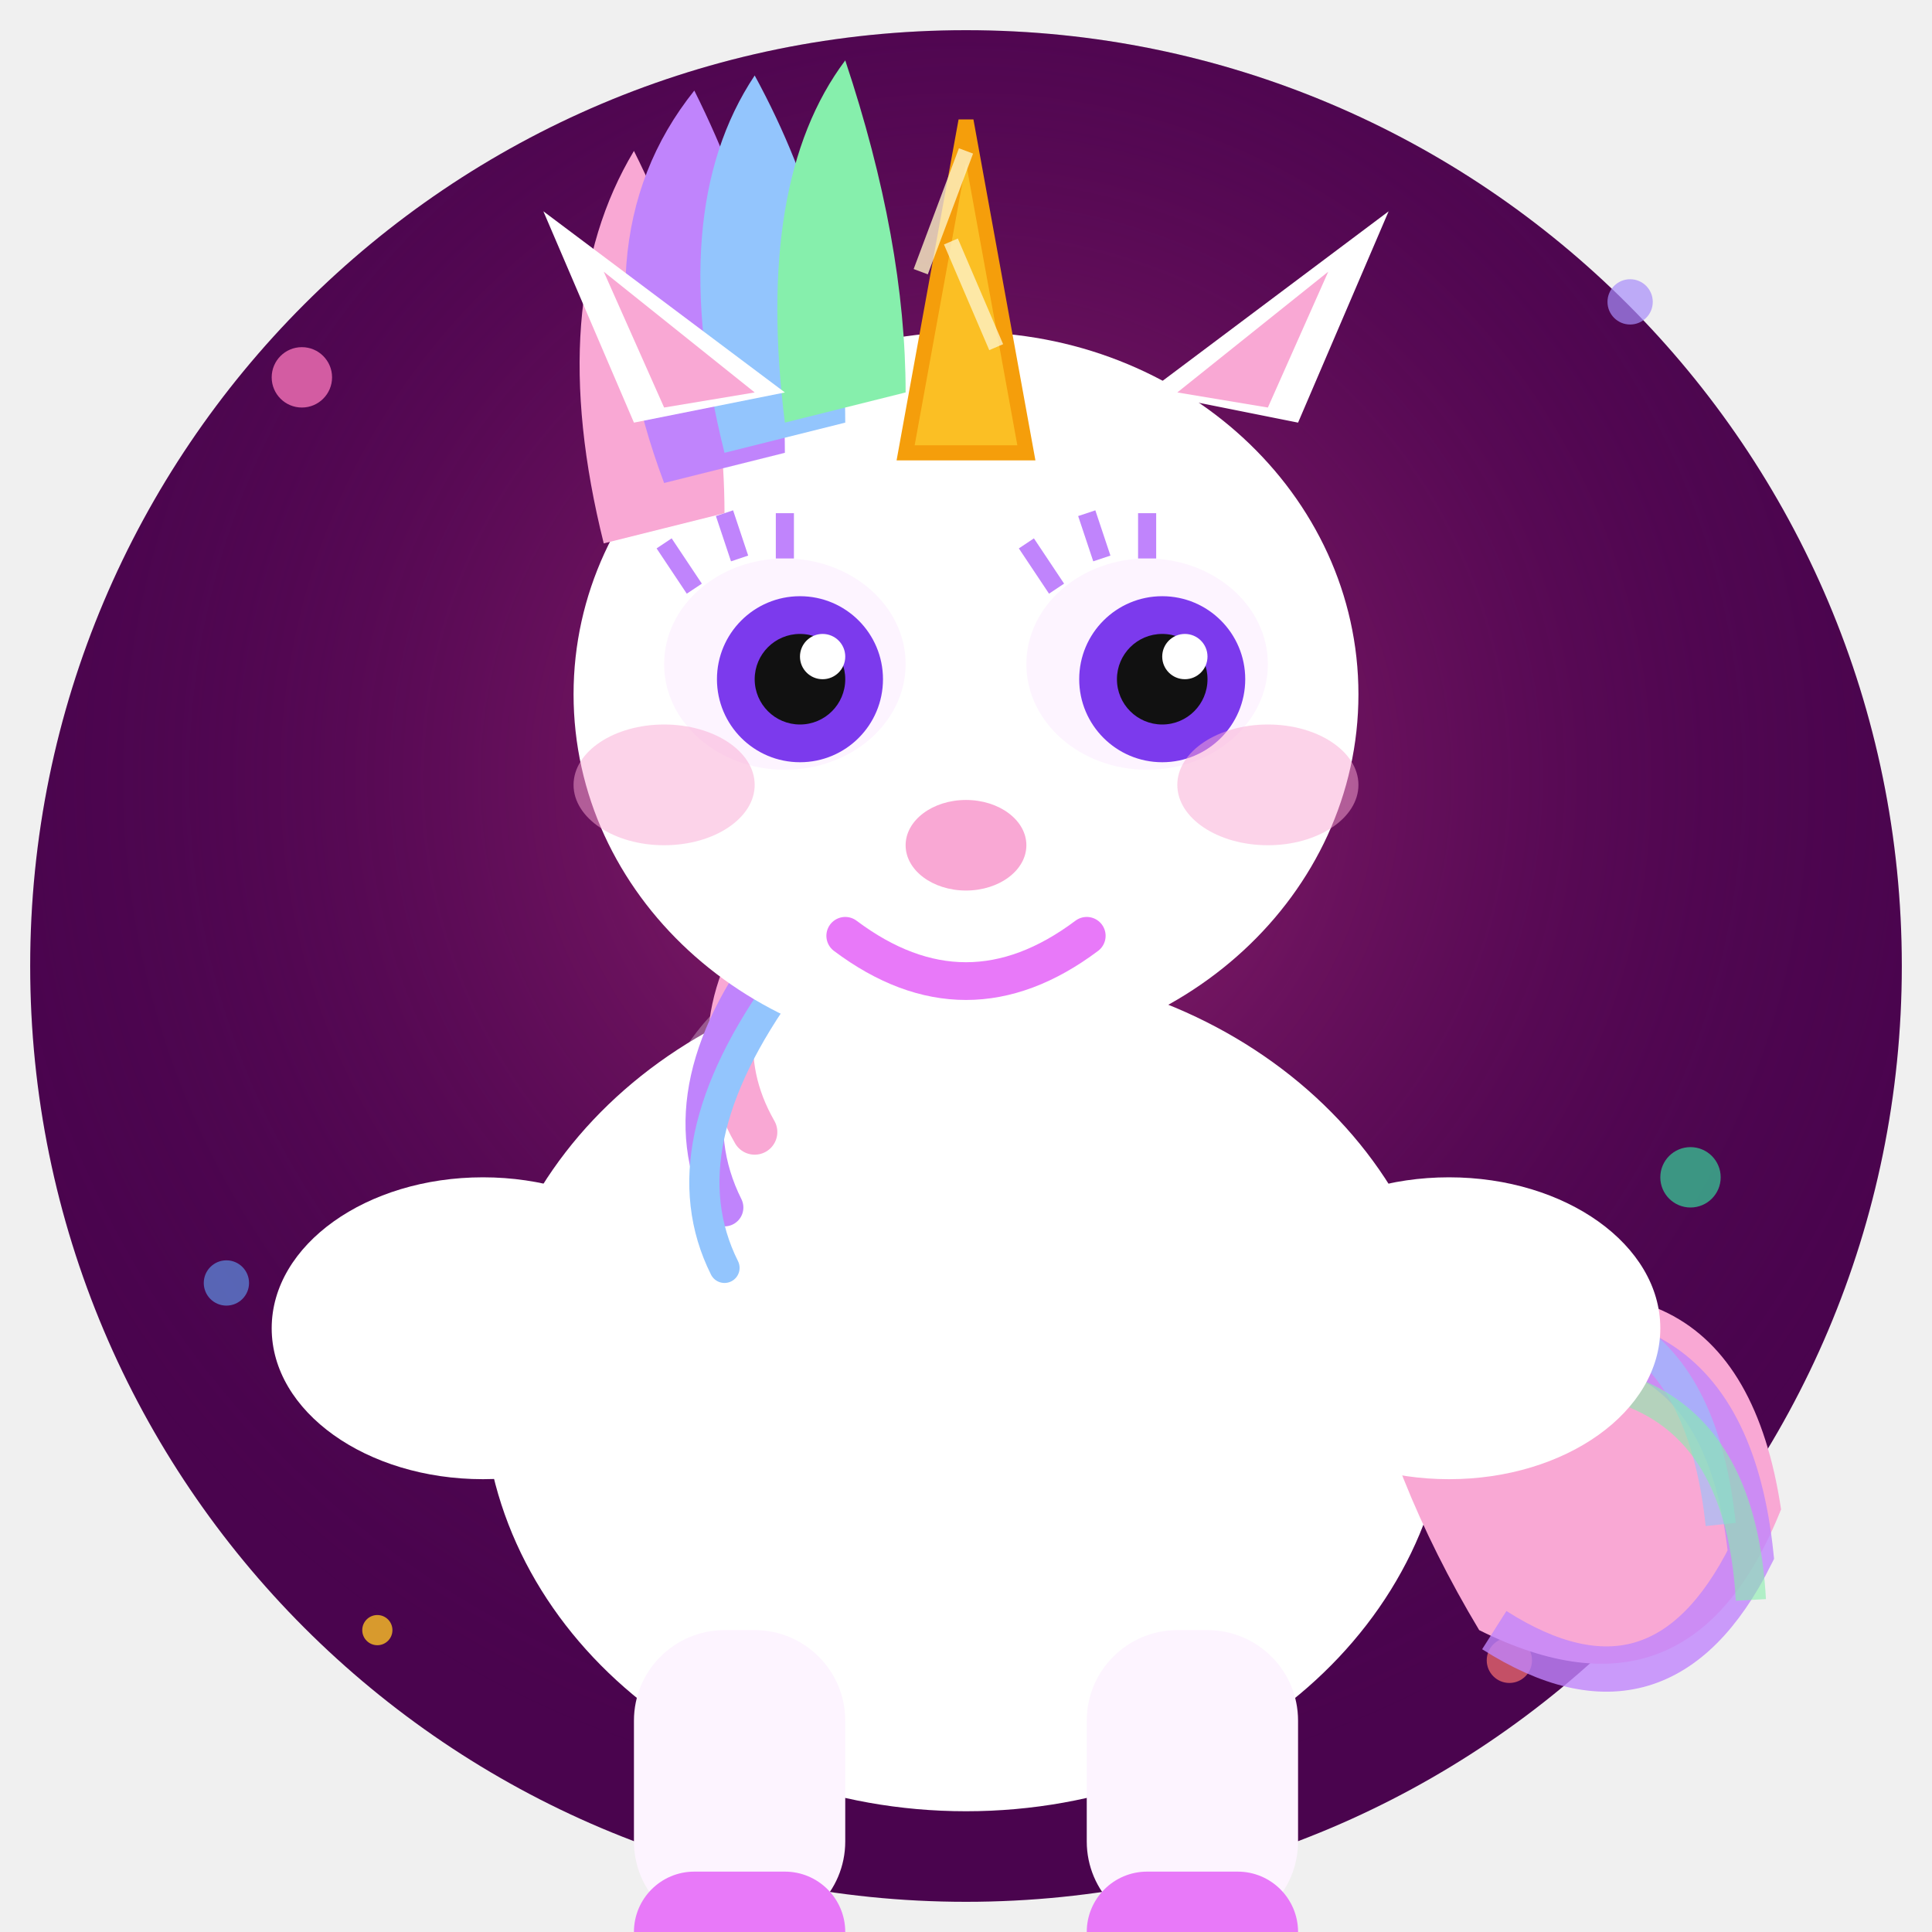
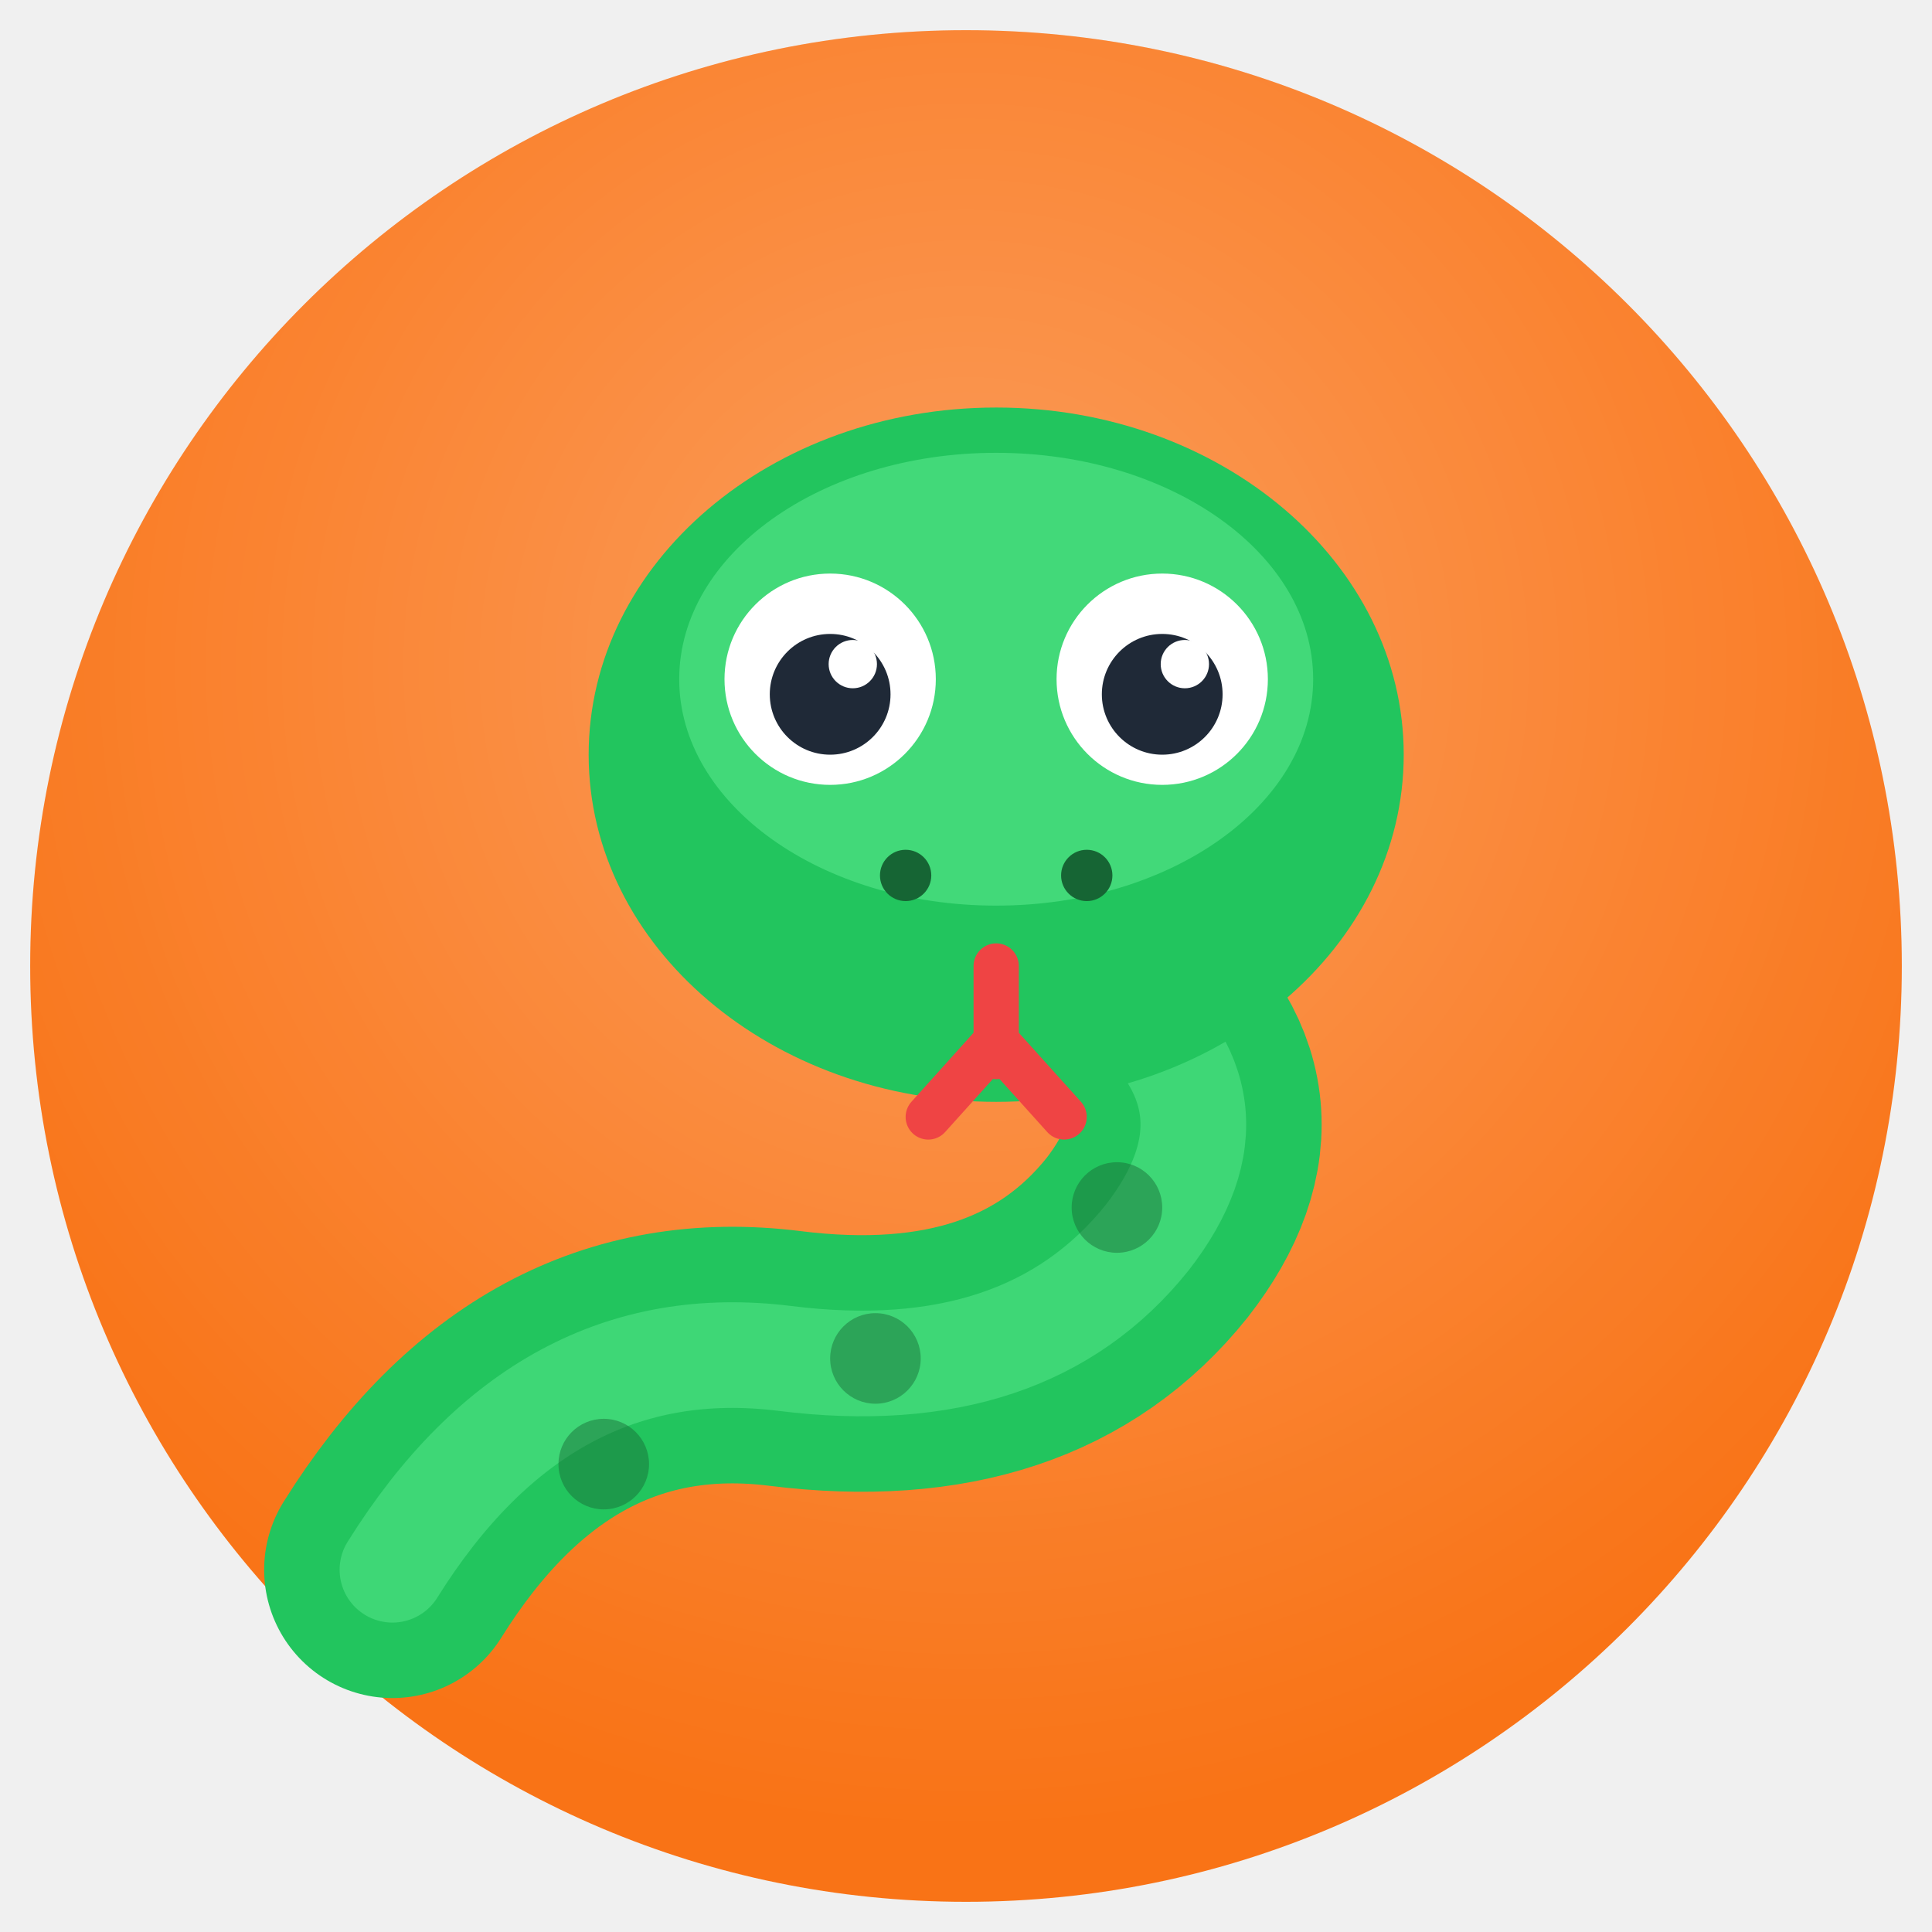
- <svg xmlns="http://www.w3.org/2000/svg" viewBox="0 0 128 128" role="img" aria-label="Enhörningen">
-   <circle cx="64" cy="64" r="62" fill="#4a044e" />
-   <radialGradient id="ug" cx="50%" cy="40%" r="55%">
-     <stop offset="0%" stop-color="#ec4899" stop-opacity="0.5" />
-     <stop offset="100%" stop-color="#4a044e" stop-opacity="0" />
-   </radialGradient>
-   <circle cx="64" cy="64" r="62" fill="url(#ug)" />
-   <circle cx="20" cy="25" r="2" fill="#f472b6" opacity="0.8" />
-   <circle cx="108" cy="20" r="1.5" fill="#a78bfa" opacity="0.7" />
-   <circle cx="15" cy="85" r="1.5" fill="#60a5fa" opacity="0.6" />
-   <circle cx="112" cy="78" r="2" fill="#34d399" opacity="0.7" />
-   <circle cx="25" cy="108" r="1" fill="#fbbf24" opacity="0.8" />
-   <circle cx="100" cy="110" r="1.5" fill="#f87171" opacity="0.7" />
-   <ellipse cx="64" cy="92" rx="32" ry="28" fill="white" />
-   <ellipse cx="54" cy="82" rx="12" ry="18" fill="white" opacity="0.3" />
-   <path d="M94,88 Q115,80 118,100 Q112,115 98,108 Q92,98 90,88Z" fill="#f9a8d4" />
-   <path d="M95,90 Q114,84 116,103 Q110,115 99,108" fill="none" stroke="#c084fc" stroke-width="3" opacity="0.8" />
-   <path d="M93,88 Q112,82 114,101" fill="none" stroke="#93c5fd" stroke-width="2" opacity="0.6" />
-   <path d="M96,92 Q115,88 116,106" fill="none" stroke="#86efac" stroke-width="2" opacity="0.6" />
-   <rect x="42" y="108" width="14" height="20" rx="6" fill="#fdf4ff" />
-   <rect x="72" y="108" width="14" height="20" rx="6" fill="#fdf4ff" />
-   <rect x="42" y="124" width="14" height="8" rx="4" fill="#e879f9" />
-   <rect x="72" y="124" width="14" height="8" rx="4" fill="#e879f9" />
-   <ellipse cx="32" cy="88" rx="14" ry="10" fill="white" />
-   <ellipse cx="96" cy="88" rx="14" ry="10" fill="white" />
-   <rect x="52" y="58" width="24" height="24" rx="10" fill="white" />
-   <path d="M52,60 Q46,68 50,75" stroke="#f9a8d4" stroke-width="3" fill="none" stroke-linecap="round" />
-   <path d="M52,62 Q44,72 48,80" stroke="#c084fc" stroke-width="2.5" fill="none" stroke-linecap="round" />
-   <path d="M52,65 Q44,76 48,84" stroke="#93c5fd" stroke-width="2" fill="none" stroke-linecap="round" />
-   <ellipse cx="64" cy="46" rx="26" ry="24" fill="white" />
-   <path d="M40,36 Q36,20 42,10 Q48,22 48,34" fill="#f9a8d4" />
-   <path d="M44,32 Q38,16 46,6 Q52,18 52,30" fill="#c084fc" />
-   <path d="M48,30 Q44,14 50,5 Q56,16 56,28" fill="#93c5fd" />
-   <path d="M52,28 Q50,12 56,4 Q60,16 60,26" fill="#86efac" />
-   <polygon points="64,8 60,30 68,30" fill="#fbbf24" />
-   <polygon points="64,8 60,30 68,30" fill="none" stroke="#f59e0b" stroke-width="1" />
-   <line x1="64" y1="10" x2="61" y2="18" stroke="#fef3c7" stroke-width="1" opacity="0.8" />
-   <line x1="63" y1="16" x2="66" y2="23" stroke="#fef3c7" stroke-width="1" opacity="0.8" />
-   <polygon points="42,28 36,14 52,26" fill="white" />
-   <polygon points="44,27 40,18 50,26" fill="#f9a8d4" />
-   <polygon points="86,28 92,14 76,26" fill="white" />
-   <polygon points="84,27 88,18 78,26" fill="#f9a8d4" />
-   <ellipse cx="52" cy="44" rx="8" ry="7" fill="#fdf4ff" />
-   <ellipse cx="76" cy="44" rx="8" ry="7" fill="#fdf4ff" />
-   <circle cx="53" cy="45" r="5.5" fill="#7c3aed" />
-   <circle cx="77" cy="45" r="5.5" fill="#7c3aed" />
-   <circle cx="53" cy="45" r="3" fill="#111" />
-   <circle cx="77" cy="45" r="3" fill="#111" />
-   <circle cx="54.5" cy="43.5" r="1.5" fill="white" />
-   <circle cx="78.5" cy="43.5" r="1.5" fill="white" />
-   <line x1="46" y1="39" x2="44" y2="36" stroke="#c084fc" stroke-width="1.2" />
-   <line x1="49" y1="37" x2="48" y2="34" stroke="#c084fc" stroke-width="1.2" />
-   <line x1="52" y1="37" x2="52" y2="34" stroke="#c084fc" stroke-width="1.2" />
-   <line x1="70" y1="39" x2="68" y2="36" stroke="#c084fc" stroke-width="1.2" />
-   <line x1="73" y1="37" x2="72" y2="34" stroke="#c084fc" stroke-width="1.2" />
-   <line x1="76" y1="37" x2="76" y2="34" stroke="#c084fc" stroke-width="1.2" />
-   <ellipse cx="44" cy="52" rx="6" ry="4" fill="#f9a8d4" opacity="0.5" />
-   <ellipse cx="84" cy="52" rx="6" ry="4" fill="#f9a8d4" opacity="0.5" />
-   <ellipse cx="64" cy="56" rx="4" ry="3" fill="#f9a8d4" />
-   <path d="M56,62 Q64,68 72,62" stroke="#e879f9" stroke-width="2.5" fill="none" stroke-linecap="round" />
+ <svg xmlns="http://www.w3.org/2000/svg" viewBox="0 0 128 128" role="img" aria-label="Bodil – orm">
+   <defs>
+     <radialGradient id="skenB" cx="50%" cy="34%" r="62%">
+       <stop offset="0%" stop-color="#ffffff" stop-opacity=".30" />
+       <stop offset="100%" stop-color="#ffffff" stop-opacity="0" />
+     </radialGradient>
+   </defs>
+   <circle cx="64" cy="64" r="62" fill="#f97316" />
+   <circle cx="64" cy="64" r="62" fill="url(#skenB)" />
+   <path d="M26 104 q10-16 26-14 q16 2 24-8 q7-9 -2-16" fill="none" stroke="#22c55e" stroke-width="17" stroke-linecap="round" />
+   <path d="M26 104 q10-16 26-14 q16 2 24-8 q7-9 -2-16" fill="none" stroke="#4ade80" stroke-width="7" stroke-linecap="round" opacity=".7" />
+   <circle cx="40" cy="97" r="3" fill="#166534" opacity=".45" />
+   <circle cx="58" cy="90" r="3" fill="#166534" opacity=".45" />
+   <circle cx="74" cy="80" r="3" fill="#166534" opacity=".45" />
+   <ellipse cx="66" cy="50" rx="27" ry="23" fill="#22c55e" />
+   <ellipse cx="66" cy="45" rx="21" ry="15" fill="#4ade80" opacity=".8" />
+   <circle cx="55" cy="45" r="7" fill="#ffffff" />
+   <circle cx="77" cy="45" r="7" fill="#ffffff" />
+   <circle cx="55" cy="46" r="4" fill="#1f2937" />
+   <circle cx="77" cy="46" r="4" fill="#1f2937" />
+   <circle cx="56.5" cy="44" r="1.6" fill="#ffffff" />
+   <circle cx="78.5" cy="44" r="1.6" fill="#ffffff" />
+   <circle cx="60" cy="58" r="1.7" fill="#166534" />
+   <circle cx="72" cy="58" r="1.7" fill="#166534" />
+   <path d="M66 64 v6" stroke="#ef4444" stroke-width="3" stroke-linecap="round" />
+   <path d="M66 69 l-4.5 5 M66 69 l4.5 5" stroke="#ef4444" stroke-width="3" stroke-linecap="round" />
</svg>
